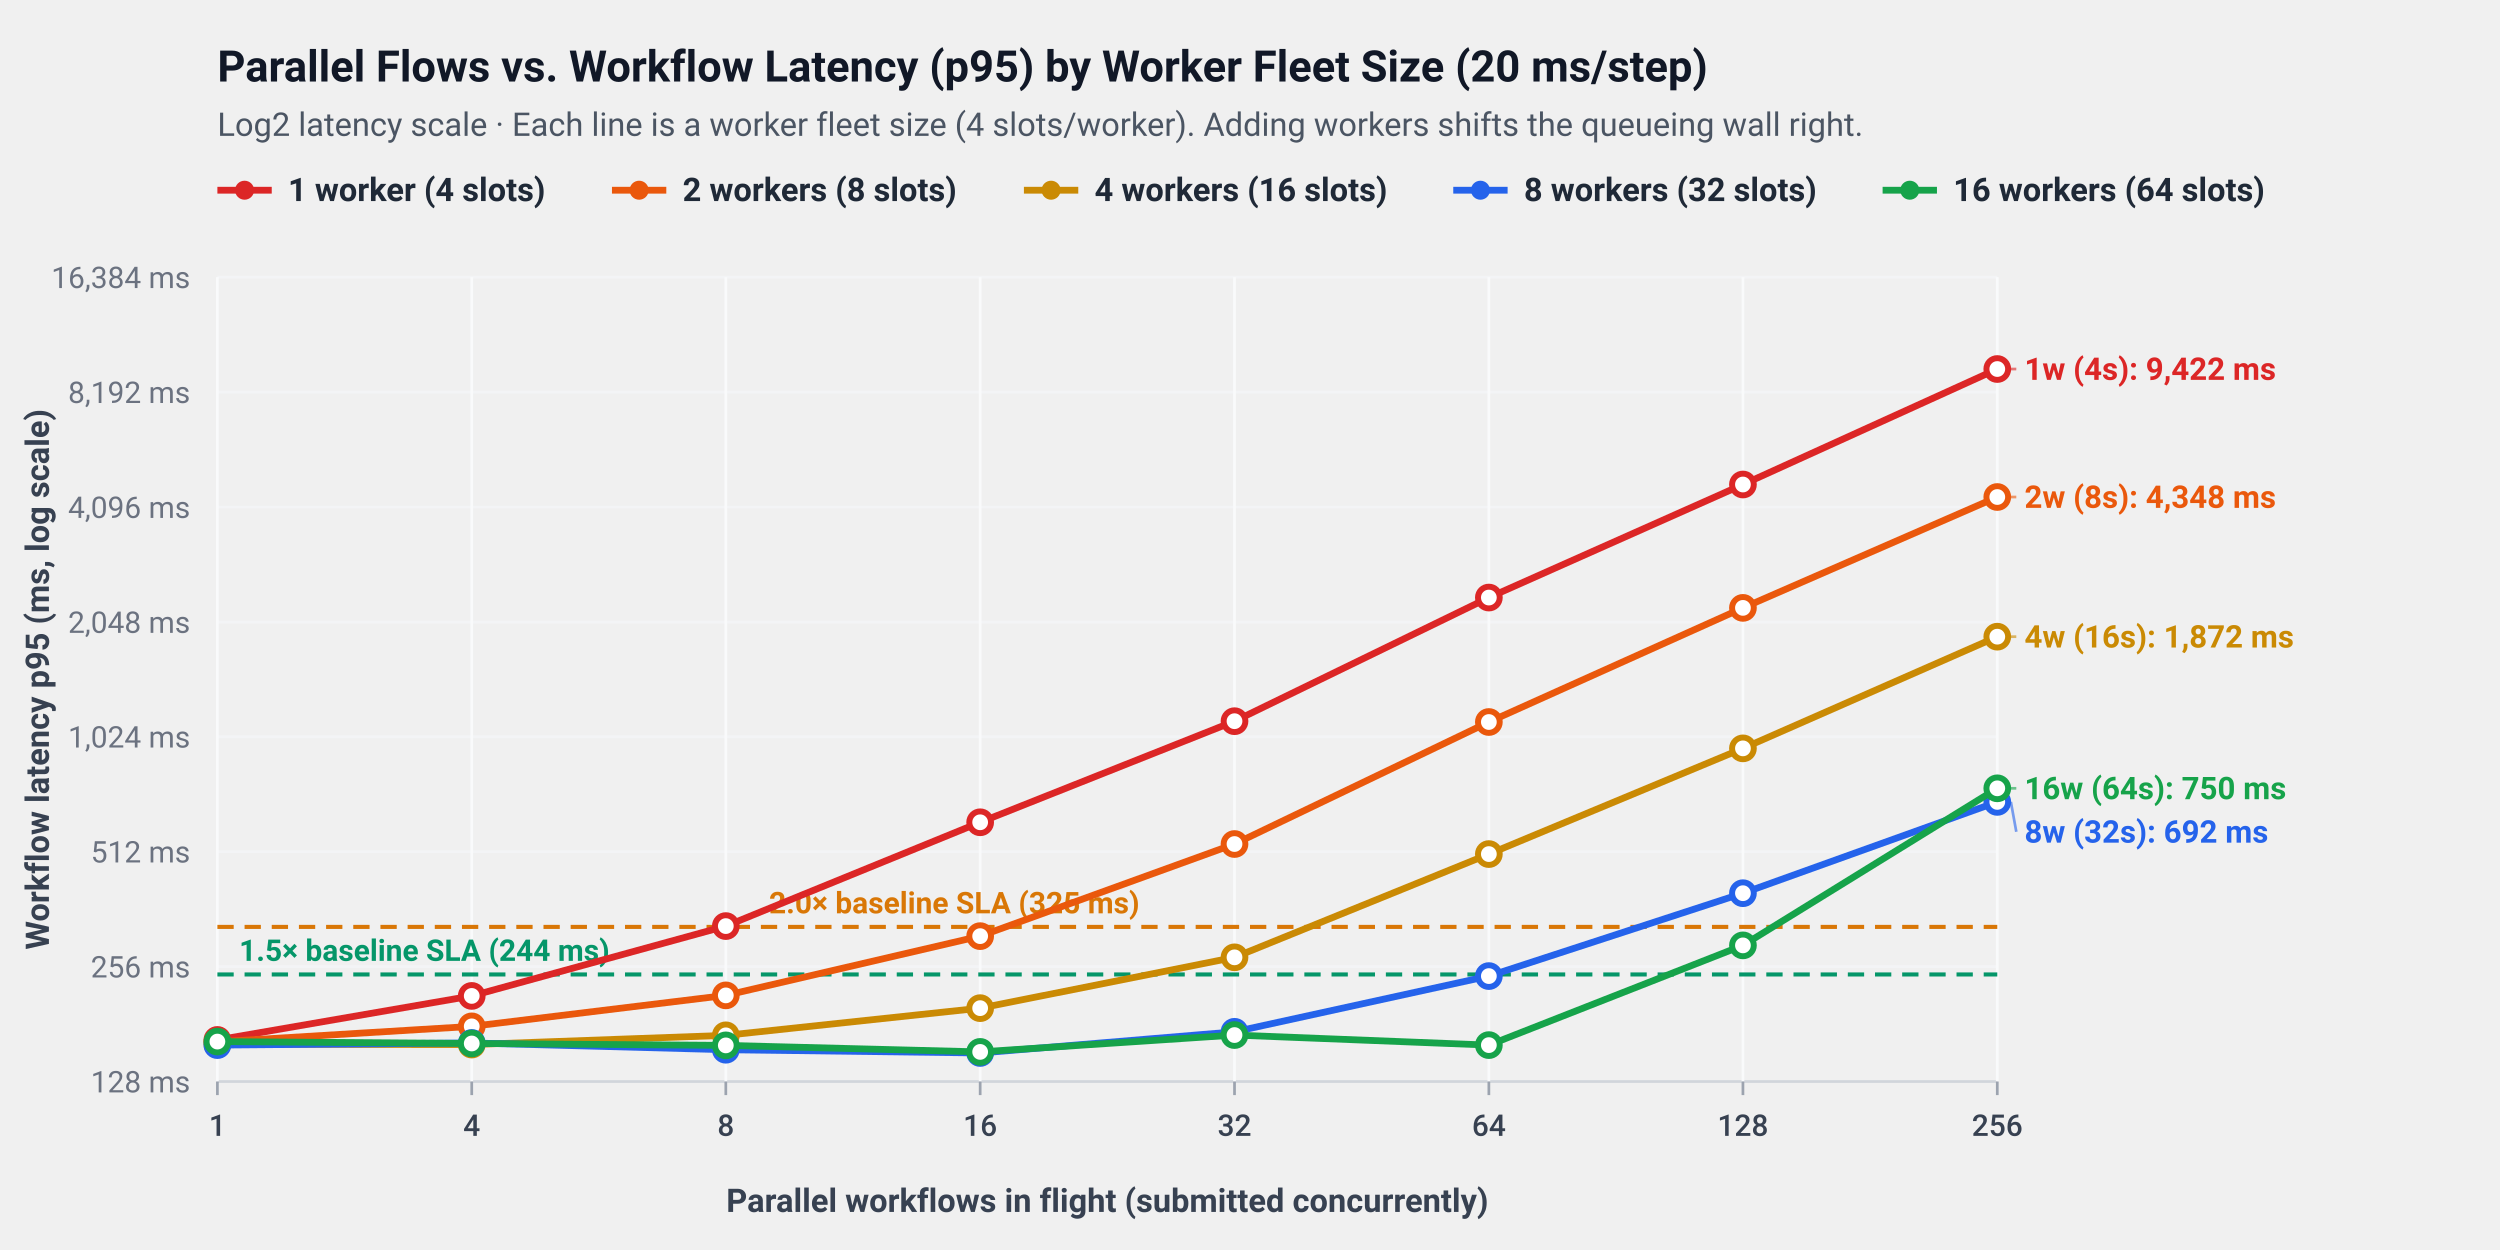
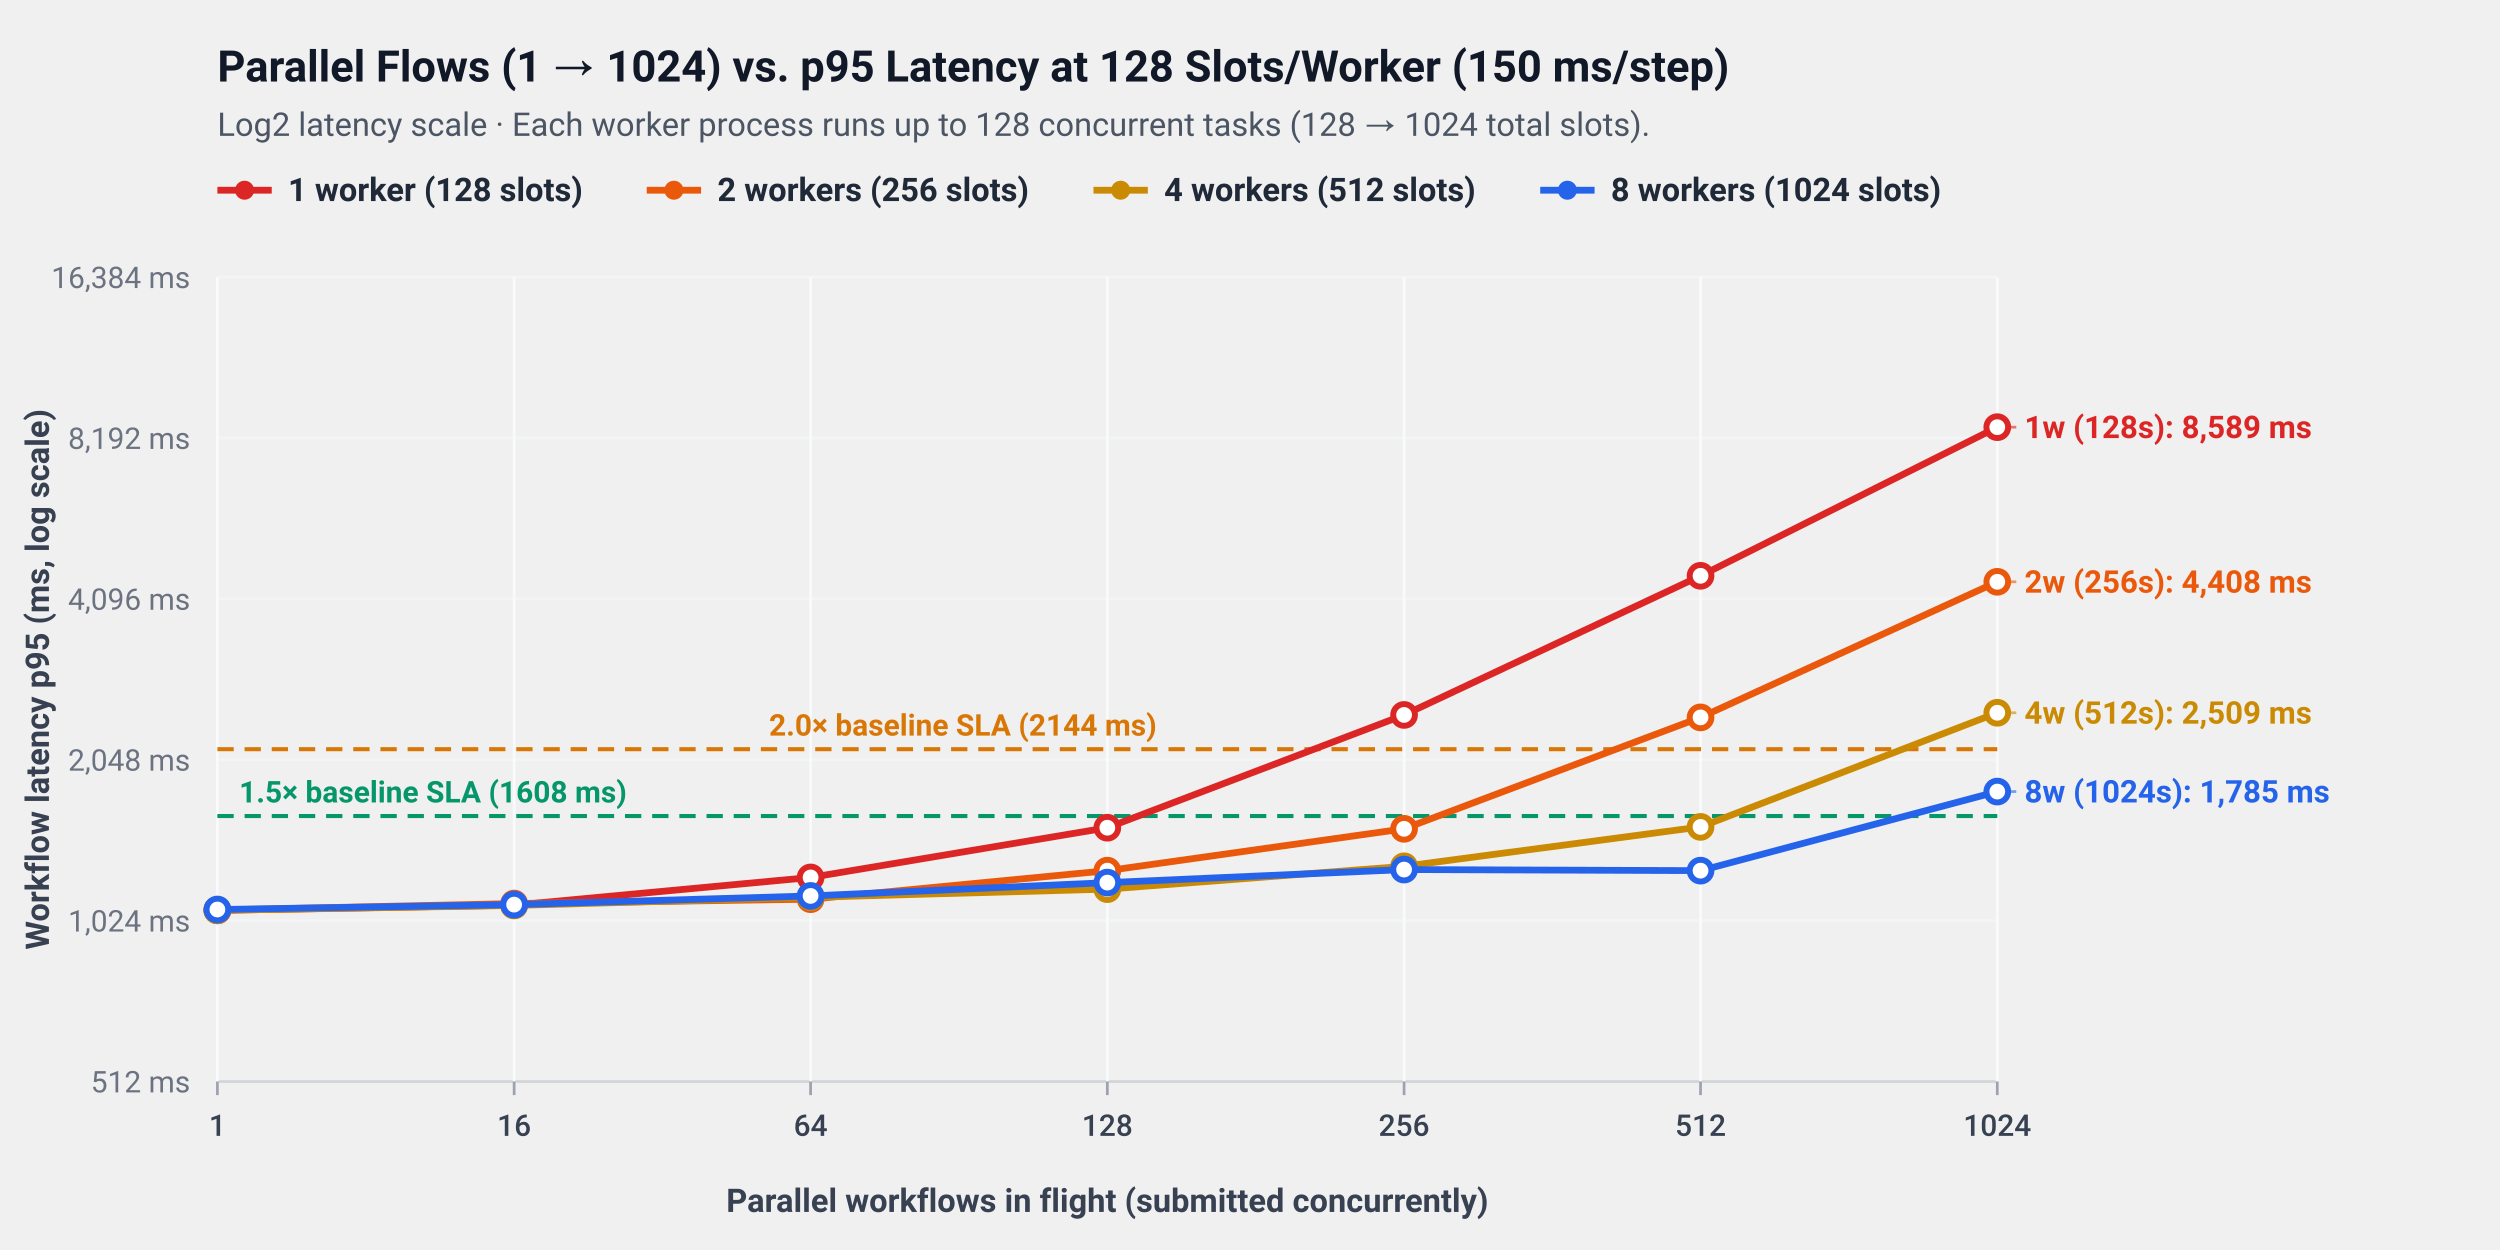
<svg xmlns="http://www.w3.org/2000/svg" viewBox="0 0 920 460" width="100%" style="font-family: -apple-system, BlinkMacSystemFont, 'Segoe UI', Roboto, Helvetica, Arial, sans-serif; background: #ffffff; border: 1px solid #e5e7eb; border-radius: 8px;">
-   <text x="80" y="30" font-size="16" font-weight="700" fill="#111827">Parallel Flows vs. Workflow Latency (p95) by Worker Fleet Size (20 ms/step)</text>
-   <text x="80" y="50" font-size="12" fill="#4b5563">Log2 latency scale · Each line is a worker fleet size (4 slots/worker). Adding workers shifts the queueing wall right.</text>
+   <text x="80" y="30" font-size="16" font-weight="700" fill="#111827">Parallel Flows (1 → 1024) vs. p95 Latency at 128 Slots/Worker (150 ms/step)</text>
+   <text x="80" y="50" font-size="12" fill="#4b5563">Log2 latency scale · Each worker process runs up to 128 concurrent tasks (128 → 1024 total slots).</text>
  <line x1="80.0" y1="70" x2="100.0" y2="70" stroke="#dc2626" stroke-width="2.5" />
  <circle cx="90.0" cy="70" r="3.5" fill="#dc2626" />
-   <text x="106.0" y="74" font-size="12" font-weight="600" fill="#1f2937">1 worker (4 slots)</text>
-   <line x1="225.2" y1="70" x2="245.2" y2="70" stroke="#ea580c" stroke-width="2.5" />
-   <circle cx="235.2" cy="70" r="3.5" fill="#ea580c" />
-   <text x="251.2" y="74" font-size="12" font-weight="600" fill="#1f2937">2 workers (8 slots)</text>
-   <line x1="376.8" y1="70" x2="396.8" y2="70" stroke="#ca8a04" stroke-width="2.5" />
-   <circle cx="386.8" cy="70" r="3.5" fill="#ca8a04" />
-   <text x="402.8" y="74" font-size="12" font-weight="600" fill="#1f2937">4 workers (16 slots)</text>
-   <line x1="534.8" y1="70" x2="554.8" y2="70" stroke="#2563eb" stroke-width="2.5" />
-   <circle cx="544.8" cy="70" r="3.5" fill="#2563eb" />
-   <text x="560.8" y="74" font-size="12" font-weight="600" fill="#1f2937">8 workers (32 slots)</text>
-   <line x1="692.8" y1="70" x2="712.8" y2="70" stroke="#16a34a" stroke-width="2.5" />
-   <circle cx="702.8" cy="70" r="3.5" fill="#16a34a" />
-   <text x="718.8" y="74" font-size="12" font-weight="600" fill="#1f2937">16 workers (64 slots)</text>
+   <text x="106.0" y="74" font-size="12" font-weight="600" fill="#1f2937">1 worker (128 slots)</text>
+   <line x1="238.0" y1="70" x2="258.0" y2="70" stroke="#ea580c" stroke-width="2.5" />
+   <circle cx="248.0" cy="70" r="3.5" fill="#ea580c" />
+   <text x="264.0" y="74" font-size="12" font-weight="600" fill="#1f2937">2 workers (256 slots)</text>
+   <line x1="402.4" y1="70" x2="422.4" y2="70" stroke="#ca8a04" stroke-width="2.5" />
+   <circle cx="412.4" cy="70" r="3.5" fill="#ca8a04" />
+   <text x="428.4" y="74" font-size="12" font-weight="600" fill="#1f2937">4 workers (512 slots)</text>
+   <line x1="566.8" y1="70" x2="586.8" y2="70" stroke="#2563eb" stroke-width="2.5" />
+   <circle cx="576.8" cy="70" r="3.5" fill="#2563eb" />
+   <text x="592.8" y="74" font-size="12" font-weight="600" fill="#1f2937">8 workers (1024 slots)</text>
  <line x1="80" y1="398.0" x2="735" y2="398.0" stroke="#d1d5db" stroke-width="1" />
-   <text x="70" y="402.0" font-size="11" fill="#6b7280" text-anchor="end">128 ms</text>
-   <line x1="80" y1="355.7" x2="735" y2="355.7" stroke="#f3f4f6" stroke-width="1" />
-   <text x="70" y="359.7" font-size="11" fill="#6b7280" text-anchor="end">256 ms</text>
-   <line x1="80" y1="313.4" x2="735" y2="313.4" stroke="#f3f4f6" stroke-width="1" />
-   <text x="70" y="317.4" font-size="11" fill="#6b7280" text-anchor="end">512 ms</text>
-   <line x1="80" y1="271.1" x2="735" y2="271.1" stroke="#f3f4f6" stroke-width="1" />
-   <text x="70" y="275.1" font-size="11" fill="#6b7280" text-anchor="end">1,024 ms</text>
-   <line x1="80" y1="228.9" x2="735" y2="228.9" stroke="#f3f4f6" stroke-width="1" />
-   <text x="70" y="232.9" font-size="11" fill="#6b7280" text-anchor="end">2,048 ms</text>
-   <line x1="80" y1="186.6" x2="735" y2="186.6" stroke="#f3f4f6" stroke-width="1" />
-   <text x="70" y="190.6" font-size="11" fill="#6b7280" text-anchor="end">4,096 ms</text>
-   <line x1="80" y1="144.3" x2="735" y2="144.3" stroke="#f3f4f6" stroke-width="1" />
-   <text x="70" y="148.3" font-size="11" fill="#6b7280" text-anchor="end">8,192 ms</text>
+   <text x="70" y="402.0" font-size="11" fill="#6b7280" text-anchor="end">512 ms</text>
+   <line x1="80" y1="338.8" x2="735" y2="338.8" stroke="#f3f4f6" stroke-width="1" />
+   <text x="70" y="342.8" font-size="11" fill="#6b7280" text-anchor="end">1,024 ms</text>
+   <line x1="80" y1="279.6" x2="735" y2="279.6" stroke="#f3f4f6" stroke-width="1" />
+   <text x="70" y="283.6" font-size="11" fill="#6b7280" text-anchor="end">2,048 ms</text>
+   <line x1="80" y1="220.4" x2="735" y2="220.4" stroke="#f3f4f6" stroke-width="1" />
+   <text x="70" y="224.4" font-size="11" fill="#6b7280" text-anchor="end">4,096 ms</text>
+   <line x1="80" y1="161.2" x2="735" y2="161.2" stroke="#f3f4f6" stroke-width="1" />
+   <text x="70" y="165.2" font-size="11" fill="#6b7280" text-anchor="end">8,192 ms</text>
  <line x1="80" y1="102.0" x2="735" y2="102.0" stroke="#f3f4f6" stroke-width="1" />
  <text x="70" y="106.0" font-size="11" fill="#6b7280" text-anchor="end">16,384 ms</text>
  <line x1="80.0" y1="102" x2="80.0" y2="398" stroke="#f9fafb" stroke-width="1" />
  <line x1="80.0" y1="398" x2="80.0" y2="403" stroke="#9ca3af" stroke-width="1" />
  <text x="80.0" y="418" font-size="11" font-weight="500" fill="#374151" text-anchor="middle">1</text>
-   <line x1="173.6" y1="102" x2="173.6" y2="398" stroke="#f9fafb" stroke-width="1" />
-   <line x1="173.6" y1="398" x2="173.6" y2="403" stroke="#9ca3af" stroke-width="1" />
-   <text x="173.6" y="418" font-size="11" font-weight="500" fill="#374151" text-anchor="middle">4</text>
-   <line x1="267.1" y1="102" x2="267.1" y2="398" stroke="#f9fafb" stroke-width="1" />
-   <line x1="267.1" y1="398" x2="267.1" y2="403" stroke="#9ca3af" stroke-width="1" />
-   <text x="267.1" y="418" font-size="11" font-weight="500" fill="#374151" text-anchor="middle">8</text>
-   <line x1="360.7" y1="102" x2="360.7" y2="398" stroke="#f9fafb" stroke-width="1" />
-   <line x1="360.7" y1="398" x2="360.7" y2="403" stroke="#9ca3af" stroke-width="1" />
-   <text x="360.7" y="418" font-size="11" font-weight="500" fill="#374151" text-anchor="middle">16</text>
-   <line x1="454.3" y1="102" x2="454.3" y2="398" stroke="#f9fafb" stroke-width="1" />
-   <line x1="454.3" y1="398" x2="454.3" y2="403" stroke="#9ca3af" stroke-width="1" />
-   <text x="454.3" y="418" font-size="11" font-weight="500" fill="#374151" text-anchor="middle">32</text>
-   <line x1="547.9" y1="102" x2="547.9" y2="398" stroke="#f9fafb" stroke-width="1" />
-   <line x1="547.9" y1="398" x2="547.9" y2="403" stroke="#9ca3af" stroke-width="1" />
-   <text x="547.9" y="418" font-size="11" font-weight="500" fill="#374151" text-anchor="middle">64</text>
-   <line x1="641.4" y1="102" x2="641.4" y2="398" stroke="#f9fafb" stroke-width="1" />
-   <line x1="641.4" y1="398" x2="641.4" y2="403" stroke="#9ca3af" stroke-width="1" />
-   <text x="641.4" y="418" font-size="11" font-weight="500" fill="#374151" text-anchor="middle">128</text>
+   <line x1="189.2" y1="102" x2="189.2" y2="398" stroke="#f9fafb" stroke-width="1" />
+   <line x1="189.2" y1="398" x2="189.2" y2="403" stroke="#9ca3af" stroke-width="1" />
+   <text x="189.2" y="418" font-size="11" font-weight="500" fill="#374151" text-anchor="middle">16</text>
+   <line x1="298.3" y1="102" x2="298.3" y2="398" stroke="#f9fafb" stroke-width="1" />
+   <line x1="298.3" y1="398" x2="298.3" y2="403" stroke="#9ca3af" stroke-width="1" />
+   <text x="298.3" y="418" font-size="11" font-weight="500" fill="#374151" text-anchor="middle">64</text>
+   <line x1="407.5" y1="102" x2="407.5" y2="398" stroke="#f9fafb" stroke-width="1" />
+   <line x1="407.5" y1="398" x2="407.5" y2="403" stroke="#9ca3af" stroke-width="1" />
+   <text x="407.5" y="418" font-size="11" font-weight="500" fill="#374151" text-anchor="middle">128</text>
+   <line x1="516.7" y1="102" x2="516.7" y2="398" stroke="#f9fafb" stroke-width="1" />
+   <line x1="516.7" y1="398" x2="516.7" y2="403" stroke="#9ca3af" stroke-width="1" />
+   <text x="516.7" y="418" font-size="11" font-weight="500" fill="#374151" text-anchor="middle">256</text>
+   <line x1="625.8" y1="102" x2="625.8" y2="398" stroke="#f9fafb" stroke-width="1" />
+   <line x1="625.8" y1="398" x2="625.8" y2="403" stroke="#9ca3af" stroke-width="1" />
+   <text x="625.8" y="418" font-size="11" font-weight="500" fill="#374151" text-anchor="middle">512</text>
  <line x1="735.0" y1="102" x2="735.0" y2="398" stroke="#f9fafb" stroke-width="1" />
  <line x1="735.0" y1="398" x2="735.0" y2="403" stroke="#9ca3af" stroke-width="1" />
-   <text x="735.0" y="418" font-size="11" font-weight="500" fill="#374151" text-anchor="middle">256</text>
+   <text x="735.0" y="418" font-size="11" font-weight="500" fill="#374151" text-anchor="middle">1024</text>
  <text x="407.5" y="446" font-size="12" font-weight="600" fill="#374151" text-anchor="middle">Parallel workflows in flight (submitted concurrently)</text>
  <text x="18" y="250.0" font-size="12" font-weight="600" fill="#374151" text-anchor="middle" transform="rotate(-90 18 250.0)">Workflow latency p95 (ms, log scale)</text>
-   <line x1="80" y1="358.6" x2="735" y2="358.6" stroke="#059669" stroke-width="1.5" stroke-dasharray="6,4" />
-   <text x="88" y="353.6" font-size="11" font-weight="600" fill="#059669">1.5× baseline SLA (244 ms)</text>
-   <line x1="80" y1="341.1" x2="735" y2="341.1" stroke="#d97706" stroke-width="1.5" stroke-dasharray="6,4" />
-   <text x="283" y="336.1" font-size="11" font-weight="600" fill="#d97706">2.0× baseline SLA (325 ms)</text>
-   <polyline fill="none" stroke="#dc2626" stroke-width="2.5" points="80.0,382.7 173.6,366.5 267.1,340.8 360.7,302.6 454.3,265.4 547.9,219.9 641.4,178.3 735.0,135.8" />
-   <circle cx="80.0" cy="382.7" r="4" fill="#ffffff" stroke="#dc2626" stroke-width="2.2" />
-   <circle cx="173.6" cy="366.5" r="4" fill="#ffffff" stroke="#dc2626" stroke-width="2.2" />
-   <circle cx="267.1" cy="340.8" r="4" fill="#ffffff" stroke="#dc2626" stroke-width="2.2" />
-   <circle cx="360.7" cy="302.6" r="4" fill="#ffffff" stroke="#dc2626" stroke-width="2.2" />
-   <circle cx="454.3" cy="265.4" r="4" fill="#ffffff" stroke="#dc2626" stroke-width="2.2" />
-   <circle cx="547.9" cy="219.9" r="4" fill="#ffffff" stroke="#dc2626" stroke-width="2.2" />
-   <circle cx="641.4" cy="178.3" r="4" fill="#ffffff" stroke="#dc2626" stroke-width="2.2" />
-   <circle cx="735.0" cy="135.8" r="4" fill="#ffffff" stroke="#dc2626" stroke-width="2.2" />
-   <polyline fill="none" stroke="#ea580c" stroke-width="2.5" points="80.0,383.4 173.6,377.7 267.1,366.3 360.7,344.5 454.3,310.6 547.9,265.7 641.4,223.7 735.0,182.9" />
-   <circle cx="80.0" cy="383.4" r="4" fill="#ffffff" stroke="#ea580c" stroke-width="2.2" />
-   <circle cx="173.6" cy="377.7" r="4" fill="#ffffff" stroke="#ea580c" stroke-width="2.2" />
-   <circle cx="267.1" cy="366.3" r="4" fill="#ffffff" stroke="#ea580c" stroke-width="2.2" />
-   <circle cx="360.7" cy="344.5" r="4" fill="#ffffff" stroke="#ea580c" stroke-width="2.2" />
-   <circle cx="454.3" cy="310.6" r="4" fill="#ffffff" stroke="#ea580c" stroke-width="2.2" />
-   <circle cx="547.9" cy="265.7" r="4" fill="#ffffff" stroke="#ea580c" stroke-width="2.2" />
-   <circle cx="641.4" cy="223.7" r="4" fill="#ffffff" stroke="#ea580c" stroke-width="2.2" />
-   <circle cx="735.0" cy="182.9" r="4" fill="#ffffff" stroke="#ea580c" stroke-width="2.2" />
-   <polyline fill="none" stroke="#ca8a04" stroke-width="2.5" points="80.0,384.3 173.6,384.4 267.1,381.0 360.7,371.0 454.3,352.3 547.9,314.3 641.4,275.4 735.0,234.3" />
-   <circle cx="80.0" cy="384.3" r="4" fill="#ffffff" stroke="#ca8a04" stroke-width="2.2" />
-   <circle cx="173.6" cy="384.4" r="4" fill="#ffffff" stroke="#ca8a04" stroke-width="2.2" />
-   <circle cx="267.1" cy="381.0" r="4" fill="#ffffff" stroke="#ca8a04" stroke-width="2.2" />
-   <circle cx="360.7" cy="371.0" r="4" fill="#ffffff" stroke="#ca8a04" stroke-width="2.2" />
-   <circle cx="454.3" cy="352.3" r="4" fill="#ffffff" stroke="#ca8a04" stroke-width="2.2" />
-   <circle cx="547.9" cy="314.3" r="4" fill="#ffffff" stroke="#ca8a04" stroke-width="2.2" />
-   <circle cx="641.4" cy="275.4" r="4" fill="#ffffff" stroke="#ca8a04" stroke-width="2.2" />
-   <circle cx="735.0" cy="234.3" r="4" fill="#ffffff" stroke="#ca8a04" stroke-width="2.2" />
-   <polyline fill="none" stroke="#2563eb" stroke-width="2.5" points="80.0,384.6 173.6,383.8 267.1,386.3 360.7,387.5 454.3,379.7 547.9,359.2 641.4,328.7 735.0,295.1" />
-   <circle cx="80.0" cy="384.6" r="4" fill="#ffffff" stroke="#2563eb" stroke-width="2.2" />
-   <circle cx="173.6" cy="383.8" r="4" fill="#ffffff" stroke="#2563eb" stroke-width="2.2" />
-   <circle cx="267.1" cy="386.3" r="4" fill="#ffffff" stroke="#2563eb" stroke-width="2.2" />
-   <circle cx="360.7" cy="387.5" r="4" fill="#ffffff" stroke="#2563eb" stroke-width="2.2" />
-   <circle cx="454.3" cy="379.7" r="4" fill="#ffffff" stroke="#2563eb" stroke-width="2.2" />
-   <circle cx="547.9" cy="359.2" r="4" fill="#ffffff" stroke="#2563eb" stroke-width="2.2" />
-   <circle cx="641.4" cy="328.7" r="4" fill="#ffffff" stroke="#2563eb" stroke-width="2.2" />
-   <circle cx="735.0" cy="295.1" r="4" fill="#ffffff" stroke="#2563eb" stroke-width="2.2" />
-   <polyline fill="none" stroke="#16a34a" stroke-width="2.5" points="80.0,383.3 173.6,384.0 267.1,384.7 360.7,387.1 454.3,380.9 547.9,384.6 641.4,347.9 735.0,290.1" />
-   <circle cx="80.0" cy="383.3" r="4" fill="#ffffff" stroke="#16a34a" stroke-width="2.2" />
-   <circle cx="173.6" cy="384.0" r="4" fill="#ffffff" stroke="#16a34a" stroke-width="2.2" />
-   <circle cx="267.1" cy="384.7" r="4" fill="#ffffff" stroke="#16a34a" stroke-width="2.2" />
-   <circle cx="360.7" cy="387.1" r="4" fill="#ffffff" stroke="#16a34a" stroke-width="2.2" />
-   <circle cx="454.3" cy="380.9" r="4" fill="#ffffff" stroke="#16a34a" stroke-width="2.2" />
-   <circle cx="547.9" cy="384.6" r="4" fill="#ffffff" stroke="#16a34a" stroke-width="2.2" />
-   <circle cx="641.4" cy="347.9" r="4" fill="#ffffff" stroke="#16a34a" stroke-width="2.2" />
-   <circle cx="735.0" cy="290.1" r="4" fill="#ffffff" stroke="#16a34a" stroke-width="2.2" />
-   <line x1="740.0" y1="135.8" x2="742.0" y2="135.8" stroke="#dc2626" stroke-width="1" stroke-opacity="0.6" />
-   <text x="745.0" y="139.8" font-size="11.5" font-weight="600" fill="#dc2626">1w (4s): 9,422 ms</text>
-   <line x1="740.0" y1="182.9" x2="742.0" y2="182.9" stroke="#ea580c" stroke-width="1" stroke-opacity="0.6" />
-   <text x="745.0" y="186.9" font-size="11.5" font-weight="600" fill="#ea580c">2w (8s): 4,348 ms</text>
-   <line x1="740.0" y1="234.3" x2="742.0" y2="234.3" stroke="#ca8a04" stroke-width="1" stroke-opacity="0.6" />
-   <text x="745.0" y="238.3" font-size="11.5" font-weight="600" fill="#ca8a04">4w (16s): 1,872 ms</text>
-   <line x1="740.0" y1="290.1" x2="742.0" y2="290.1" stroke="#16a34a" stroke-width="1" stroke-opacity="0.6" />
-   <text x="745.0" y="294.1" font-size="11.5" font-weight="600" fill="#16a34a">16w (64s): 750 ms</text>
-   <line x1="740.0" y1="295.1" x2="742.0" y2="306.1" stroke="#2563eb" stroke-width="1" stroke-opacity="0.6" />
-   <text x="745.0" y="310.1" font-size="11.5" font-weight="600" fill="#2563eb">8w (32s): 692 ms</text>
+   <line x1="80" y1="300.3" x2="735" y2="300.3" stroke="#059669" stroke-width="1.5" stroke-dasharray="6,4" />
+   <text x="88" y="295.3" font-size="11" font-weight="600" fill="#059669">1.5× baseline SLA (1608 ms)</text>
+   <line x1="80" y1="275.7" x2="735" y2="275.7" stroke="#d97706" stroke-width="1.5" stroke-dasharray="6,4" />
+   <text x="283" y="270.7" font-size="11" font-weight="600" fill="#d97706">2.0× baseline SLA (2144 ms)</text>
+   <polyline fill="none" stroke="#dc2626" stroke-width="2.5" points="80.0,335.0 189.2,333.1 298.3,322.9 407.5,304.6 516.7,263.1 625.8,211.9 735.0,157.2" />
+   <circle cx="80.0" cy="335.0" r="4" fill="#ffffff" stroke="#dc2626" stroke-width="2.2" />
+   <circle cx="189.2" cy="333.1" r="4" fill="#ffffff" stroke="#dc2626" stroke-width="2.2" />
+   <circle cx="298.3" cy="322.9" r="4" fill="#ffffff" stroke="#dc2626" stroke-width="2.2" />
+   <circle cx="407.5" cy="304.6" r="4" fill="#ffffff" stroke="#dc2626" stroke-width="2.2" />
+   <circle cx="516.7" cy="263.1" r="4" fill="#ffffff" stroke="#dc2626" stroke-width="2.2" />
+   <circle cx="625.8" cy="211.9" r="4" fill="#ffffff" stroke="#dc2626" stroke-width="2.2" />
+   <circle cx="735.0" cy="157.2" r="4" fill="#ffffff" stroke="#dc2626" stroke-width="2.2" />
+   <polyline fill="none" stroke="#ea580c" stroke-width="2.5" points="80.0,334.9 189.2,332.5 298.3,330.9 407.5,320.4 516.7,305.0 625.8,264.0 735.0,214.1" />
+   <circle cx="80.0" cy="334.9" r="4" fill="#ffffff" stroke="#ea580c" stroke-width="2.2" />
+   <circle cx="189.2" cy="332.5" r="4" fill="#ffffff" stroke="#ea580c" stroke-width="2.2" />
+   <circle cx="298.3" cy="330.9" r="4" fill="#ffffff" stroke="#ea580c" stroke-width="2.2" />
+   <circle cx="407.5" cy="320.4" r="4" fill="#ffffff" stroke="#ea580c" stroke-width="2.2" />
+   <circle cx="516.7" cy="305.0" r="4" fill="#ffffff" stroke="#ea580c" stroke-width="2.2" />
+   <circle cx="625.8" cy="264.0" r="4" fill="#ffffff" stroke="#ea580c" stroke-width="2.2" />
+   <circle cx="735.0" cy="214.1" r="4" fill="#ffffff" stroke="#ea580c" stroke-width="2.2" />
+   <polyline fill="none" stroke="#ca8a04" stroke-width="2.5" points="80.0,335.0 189.2,333.2 298.3,330.2 407.5,327.2 516.7,318.8 625.8,304.3 735.0,262.3" />
+   <circle cx="80.0" cy="335.0" r="4" fill="#ffffff" stroke="#ca8a04" stroke-width="2.2" />
+   <circle cx="189.2" cy="333.2" r="4" fill="#ffffff" stroke="#ca8a04" stroke-width="2.2" />
+   <circle cx="298.3" cy="330.2" r="4" fill="#ffffff" stroke="#ca8a04" stroke-width="2.2" />
+   <circle cx="407.5" cy="327.2" r="4" fill="#ffffff" stroke="#ca8a04" stroke-width="2.2" />
+   <circle cx="516.7" cy="318.8" r="4" fill="#ffffff" stroke="#ca8a04" stroke-width="2.2" />
+   <circle cx="625.8" cy="304.3" r="4" fill="#ffffff" stroke="#ca8a04" stroke-width="2.2" />
+   <circle cx="735.0" cy="262.3" r="4" fill="#ffffff" stroke="#ca8a04" stroke-width="2.2" />
+   <polyline fill="none" stroke="#2563eb" stroke-width="2.5" points="80.0,334.7 189.2,332.9 298.3,329.7 407.5,324.8 516.7,320.0 625.8,320.4 735.0,291.3" />
+   <circle cx="80.0" cy="334.7" r="4" fill="#ffffff" stroke="#2563eb" stroke-width="2.2" />
+   <circle cx="189.2" cy="332.9" r="4" fill="#ffffff" stroke="#2563eb" stroke-width="2.2" />
+   <circle cx="298.3" cy="329.7" r="4" fill="#ffffff" stroke="#2563eb" stroke-width="2.2" />
+   <circle cx="407.5" cy="324.8" r="4" fill="#ffffff" stroke="#2563eb" stroke-width="2.2" />
+   <circle cx="516.7" cy="320.0" r="4" fill="#ffffff" stroke="#2563eb" stroke-width="2.2" />
+   <circle cx="625.8" cy="320.4" r="4" fill="#ffffff" stroke="#2563eb" stroke-width="2.2" />
+   <circle cx="735.0" cy="291.3" r="4" fill="#ffffff" stroke="#2563eb" stroke-width="2.2" />
+   <line x1="740.0" y1="157.2" x2="742.0" y2="157.2" stroke="#dc2626" stroke-width="1" stroke-opacity="0.6" />
+   <text x="745.0" y="161.2" font-size="11.5" font-weight="600" fill="#dc2626">1w (128s): 8,589 ms</text>
+   <line x1="740.0" y1="214.1" x2="742.0" y2="214.1" stroke="#ea580c" stroke-width="1" stroke-opacity="0.6" />
+   <text x="745.0" y="218.1" font-size="11.5" font-weight="600" fill="#ea580c">2w (256s): 4,408 ms</text>
+   <line x1="740.0" y1="262.3" x2="742.0" y2="262.3" stroke="#ca8a04" stroke-width="1" stroke-opacity="0.6" />
+   <text x="745.0" y="266.3" font-size="11.5" font-weight="600" fill="#ca8a04">4w (512s): 2,509 ms</text>
+   <line x1="740.0" y1="291.3" x2="742.0" y2="291.3" stroke="#2563eb" stroke-width="1" stroke-opacity="0.6" />
+   <text x="745.0" y="295.3" font-size="11.5" font-weight="600" fill="#2563eb">8w (1024s): 1,785 ms</text>
</svg>
